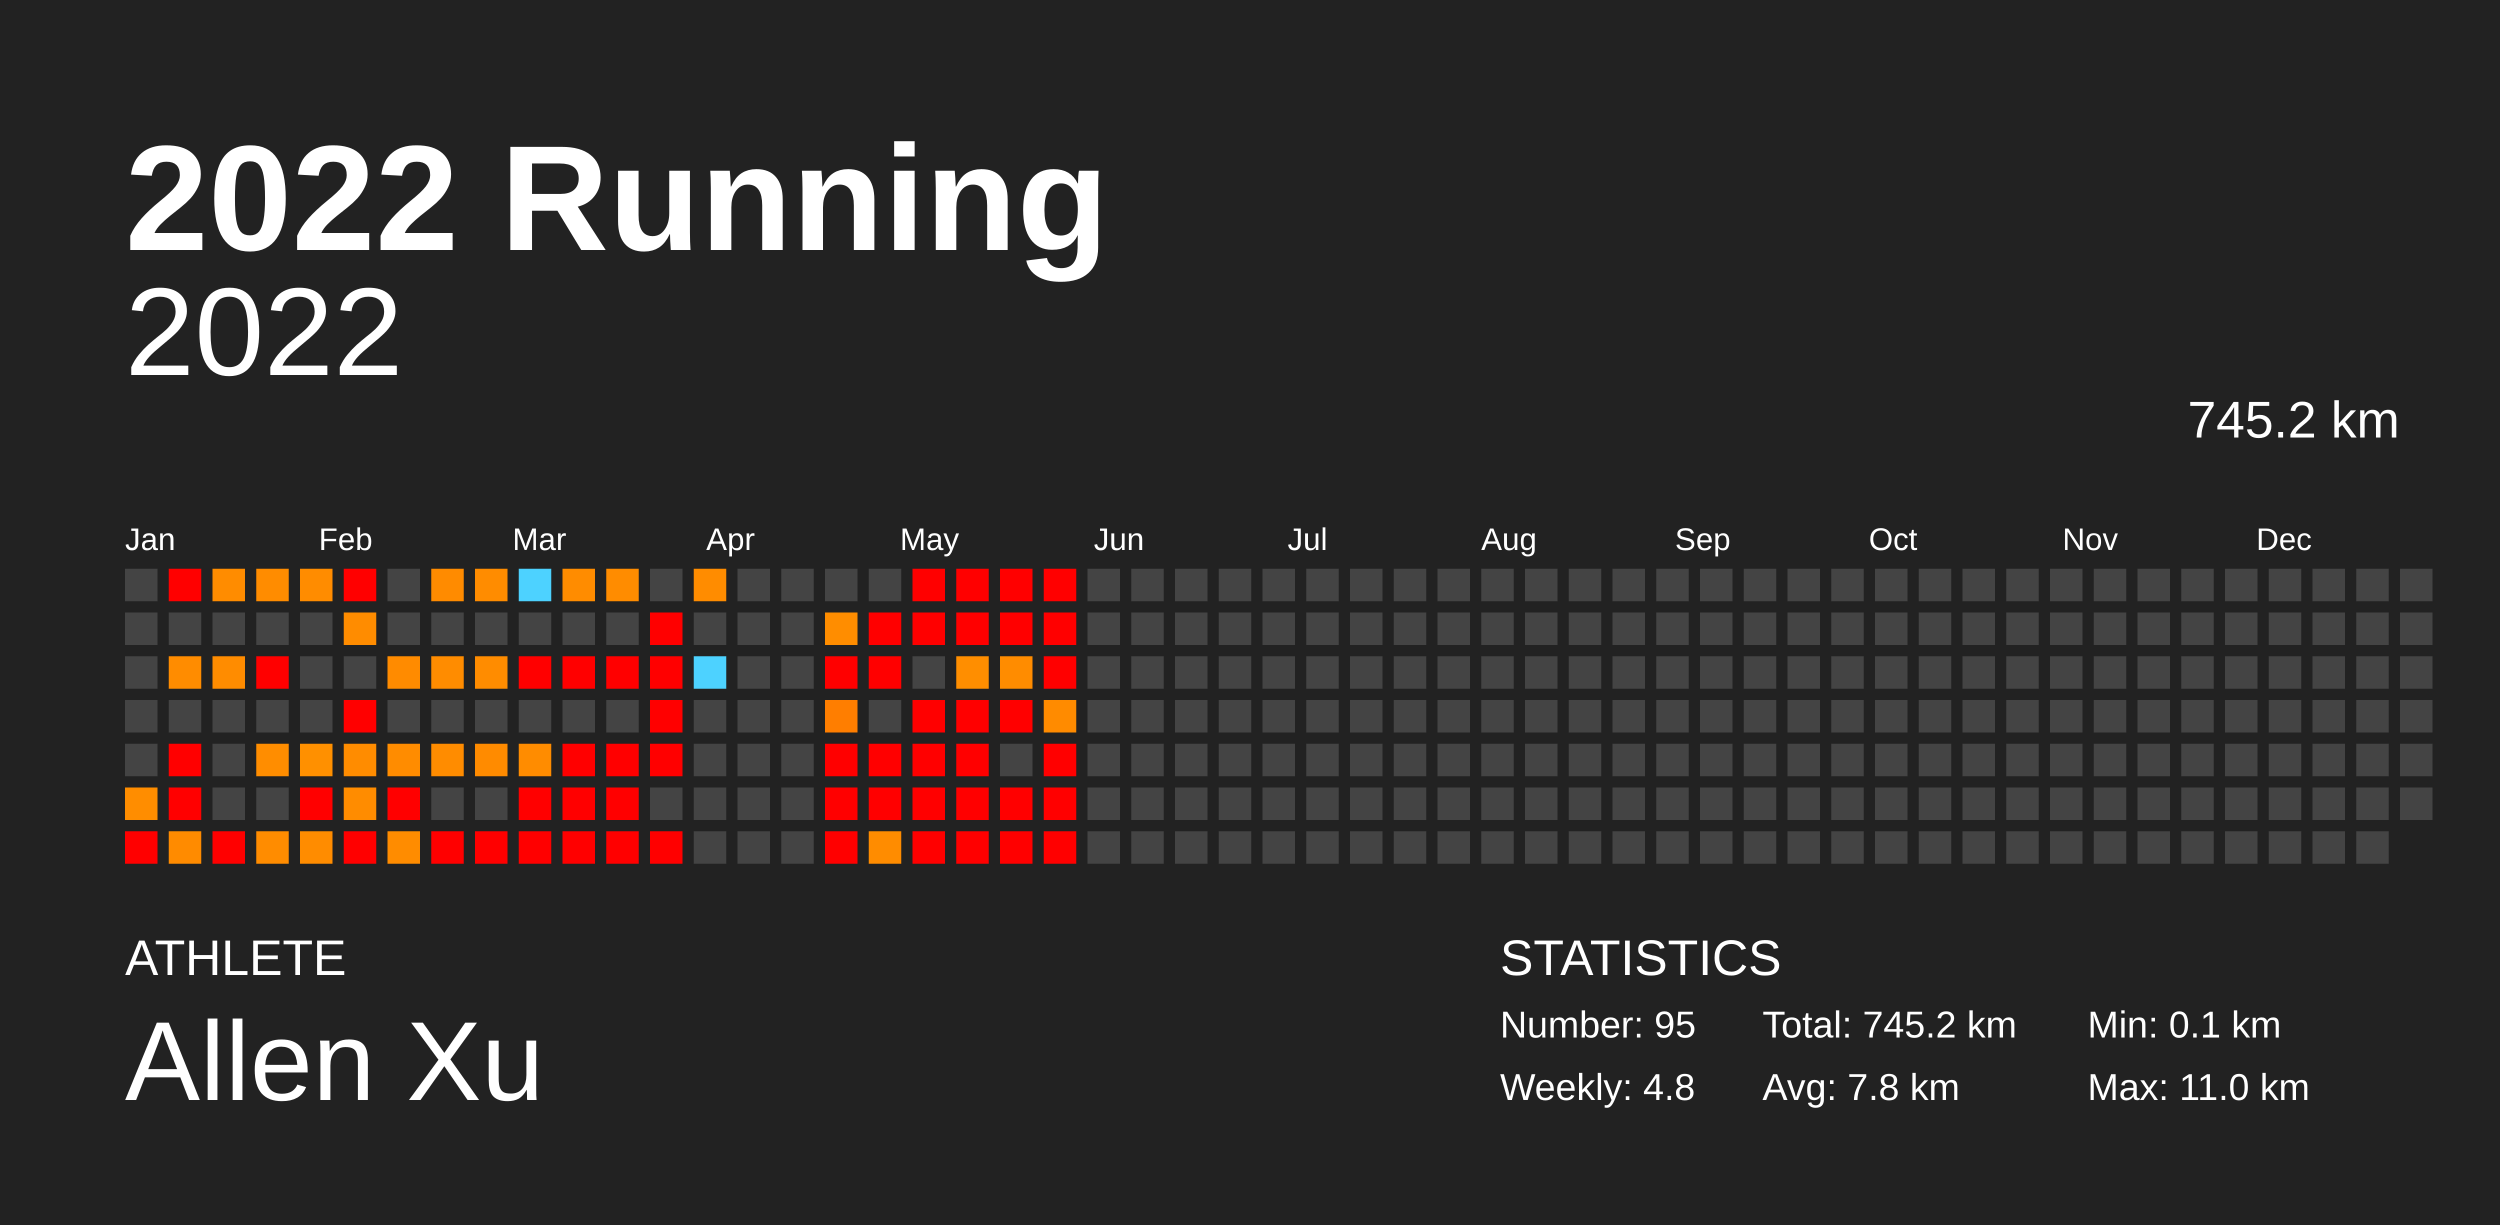
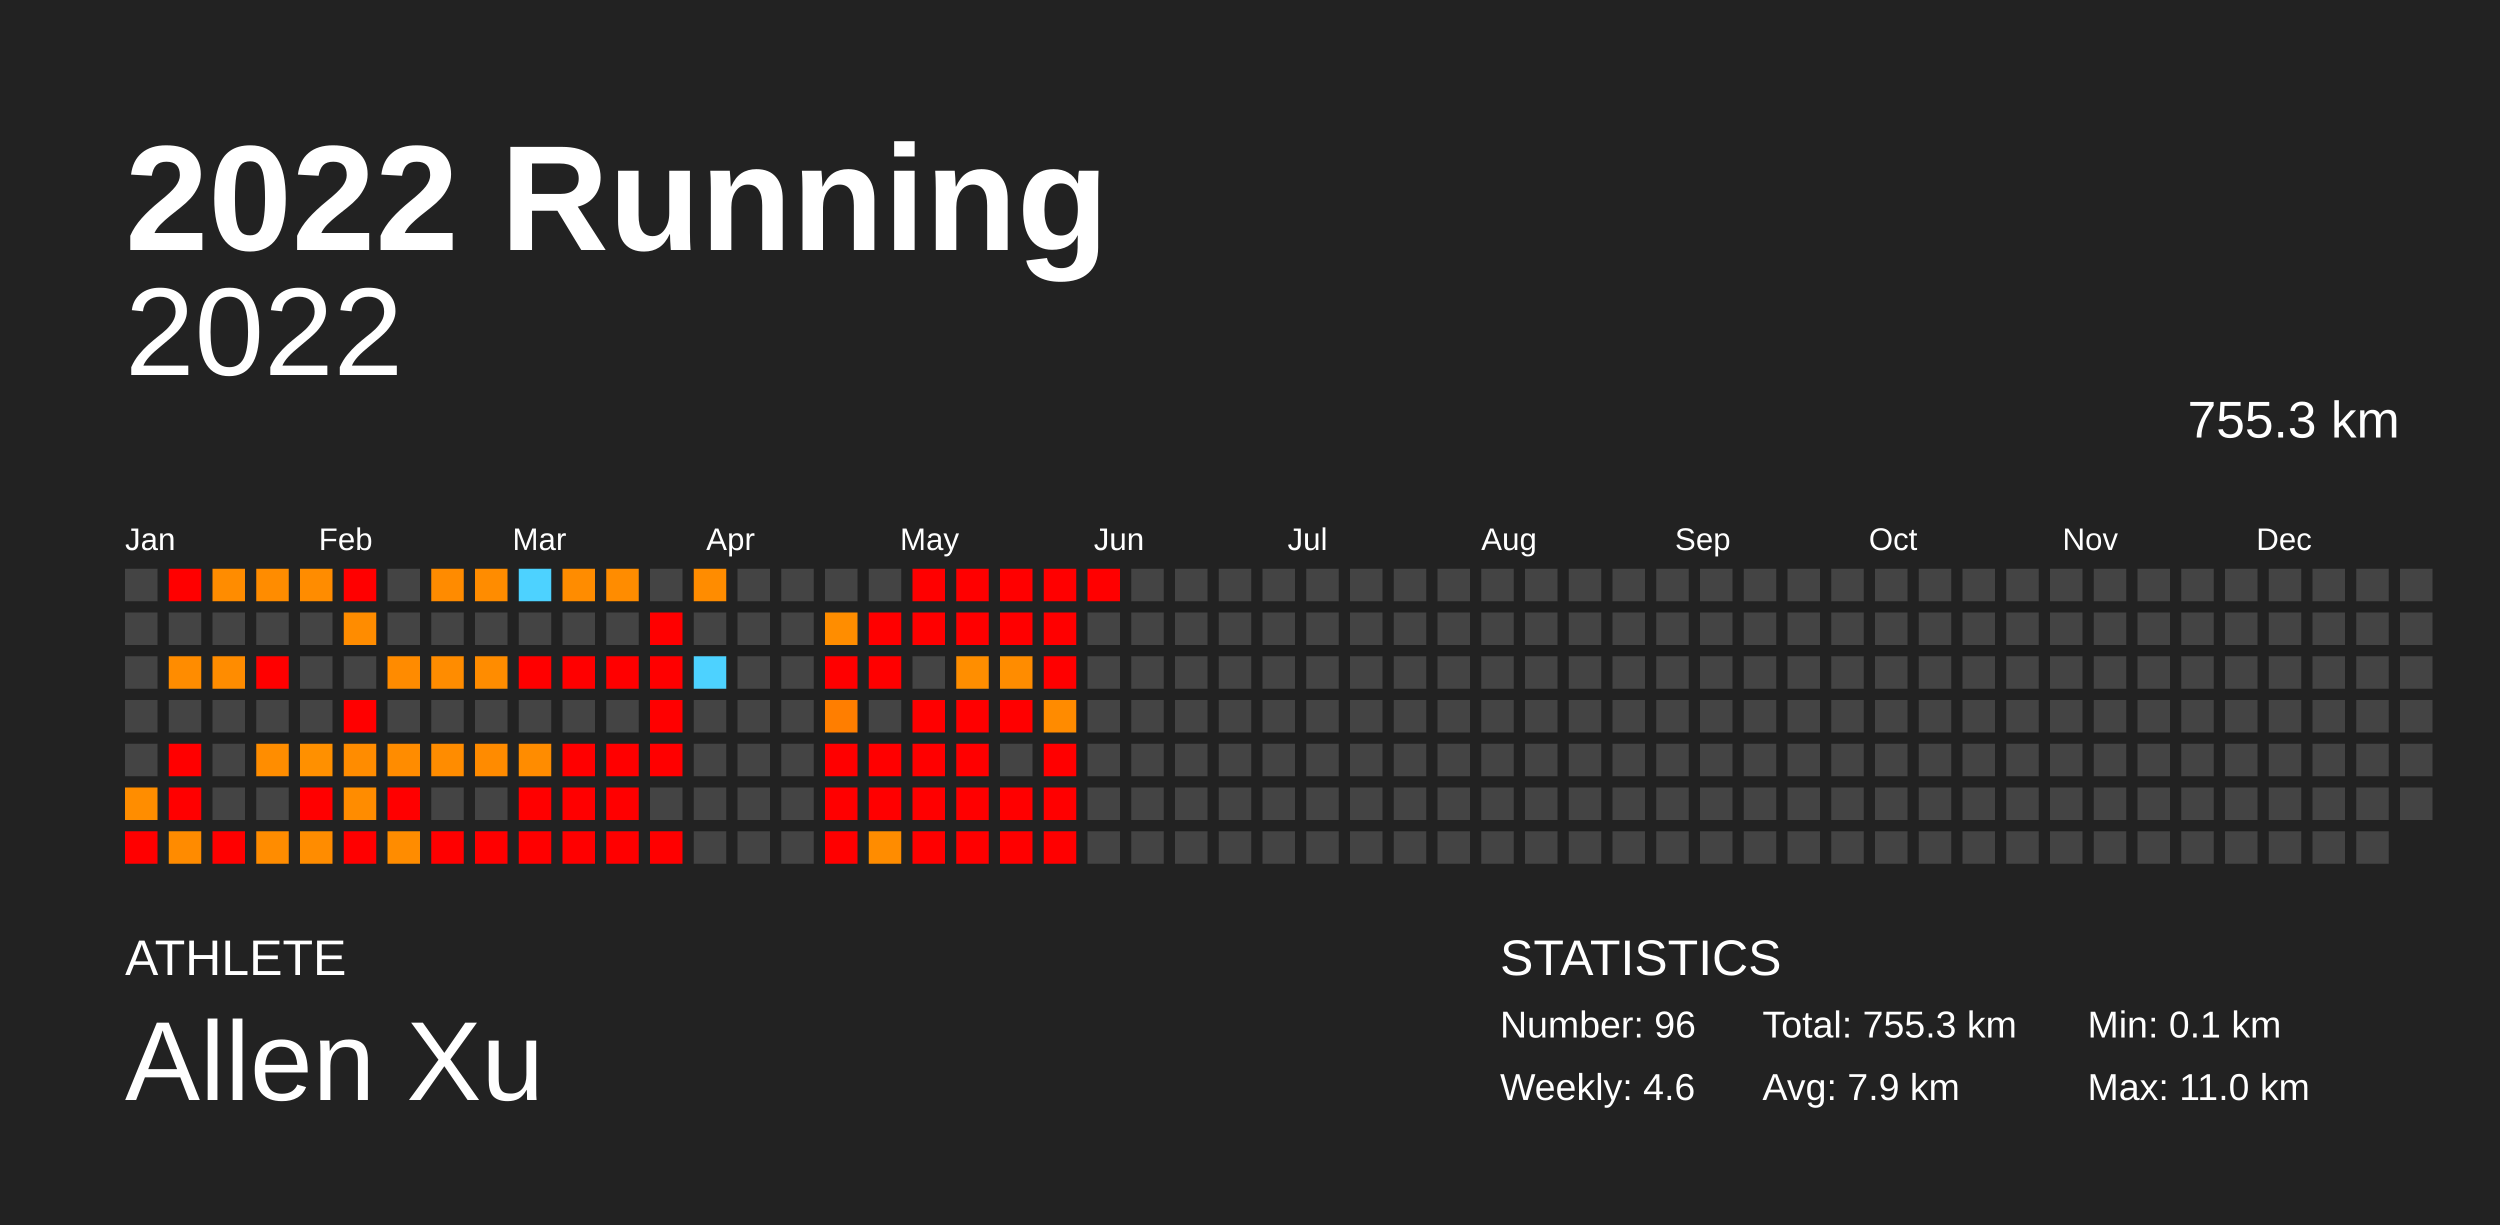
<svg xmlns="http://www.w3.org/2000/svg" baseProfile="full" height="98mm" version="1.1" viewBox="0,0,200,98" width="200mm">
  <defs />
  <rect fill="#222222" height="98" width="200" x="0" y="0" />
  <text fill="#FFFFFF" style="font-size:12px; font-family:Arial; font-weight:bold;" x="10" y="20">2022 Running</text>
  <text fill="#FFFFFF" style="font-size:4px; font-family:Arial" x="10" y="78">ATHLETE</text>
  <text fill="#FFFFFF" style="font-size:9px; font-family:Arial" x="10" y="88">Allen Xu</text>
  <text fill="#FFFFFF" style="font-size:4px; font-family:Arial" x="120" y="78">STATISTICS</text>
-   <text fill="#FFFFFF" style="font-size:3px; font-family:Arial" x="120" y="83">Number: 95</text>
-   <text fill="#FFFFFF" style="font-size:3px; font-family:Arial" x="120" y="88">Weekly: 4.8</text>
-   <text fill="#FFFFFF" style="font-size:3px; font-family:Arial" x="141" y="83">Total: 745.2 km</text>
-   <text fill="#FFFFFF" style="font-size:3px; font-family:Arial" x="141" y="88">Avg: 7.8 km</text>
+   <text fill="#FFFFFF" style="font-size:3px; font-family:Arial" x="120" y="83">Number: 96</text>
+   <text fill="#FFFFFF" style="font-size:3px; font-family:Arial" x="120" y="88">Weekly: 4.6</text>
+   <text fill="#FFFFFF" style="font-size:3px; font-family:Arial" x="141" y="83">Total: 755.3 km</text>
+   <text fill="#FFFFFF" style="font-size:3px; font-family:Arial" x="141" y="88">Avg: 7.9 km</text>
  <text fill="#FFFFFF" style="font-size:3px; font-family:Arial" x="167" y="83">Min: 0.1 km</text>
  <text fill="#FFFFFF" style="font-size:3px; font-family:Arial" x="167" y="88">Max: 11.0 km</text>
  <text alignment-baseline="hanging" fill="#FFFFFF" style="font-size:10.0px; font-family:Arial;" x="10" y="30">2022</text>
-   <text alignment-baseline="hanging" fill="#FFFFFF" style="font-size:4.125px; font-family:Arial;" x="175" y="35">745.2 km</text>
+   <text alignment-baseline="hanging" fill="#FFFFFF" style="font-size:4.125px; font-family:Arial;" x="175" y="35">755.3 km</text>
  <text fill="#FFFFFF" style="font-size:2.5px; font-family:Arial" x="10.0" y="44">Jan</text>
  <text fill="#FFFFFF" style="font-size:2.5px; font-family:Arial" x="25.5" y="44">Feb</text>
  <text fill="#FFFFFF" style="font-size:2.5px; font-family:Arial" x="41.0" y="44">Mar</text>
  <text fill="#FFFFFF" style="font-size:2.5px; font-family:Arial" x="56.5" y="44">Apr</text>
  <text fill="#FFFFFF" style="font-size:2.5px; font-family:Arial" x="72.0" y="44">May</text>
  <text fill="#FFFFFF" style="font-size:2.5px; font-family:Arial" x="87.5" y="44">Jun</text>
  <text fill="#FFFFFF" style="font-size:2.5px; font-family:Arial" x="103.0" y="44">Jul</text>
  <text fill="#FFFFFF" style="font-size:2.5px; font-family:Arial" x="118.5" y="44">Aug</text>
  <text fill="#FFFFFF" style="font-size:2.5px; font-family:Arial" x="134.0" y="44">Sep</text>
  <text fill="#FFFFFF" style="font-size:2.5px; font-family:Arial" x="149.5" y="44">Oct</text>
  <text fill="#FFFFFF" style="font-size:2.5px; font-family:Arial" x="165.0" y="44">Nov</text>
  <text fill="#FFFFFF" style="font-size:2.5px; font-family:Arial" x="180.5" y="44">Dec</text>
  <rect fill="#444444" height="2.6" width="2.6" x="10.0" y="45.5" />
  <rect fill="#444444" height="2.6" width="2.6" x="10.0" y="49.0" />
  <rect fill="#444444" height="2.6" width="2.6" x="10.0" y="52.5" />
  <rect fill="#444444" height="2.6" width="2.6" x="10.0" y="56.0" />
  <rect fill="#444444" height="2.6" width="2.6" x="10.0" y="59.5" />
  <rect fill="#ff8d00" height="2.6" width="2.6" x="10.0" y="63.0" />
  <rect fill="red" height="2.6" width="2.6" x="10.0" y="66.5" />
  <rect fill="red" height="2.6" width="2.6" x="13.5" y="45.5" />
  <rect fill="#444444" height="2.6" width="2.6" x="13.5" y="49.0" />
  <rect fill="#ff8c00" height="2.6" width="2.6" x="13.5" y="52.5" />
  <rect fill="#444444" height="2.6" width="2.6" x="13.5" y="56.0" />
  <rect fill="red" height="2.6" width="2.6" x="13.5" y="59.5" />
  <rect fill="red" height="2.6" width="2.6" x="13.5" y="63.0" />
  <rect fill="#ff8b00" height="2.6" width="2.6" x="13.5" y="66.5" />
  <rect fill="#ff8c00" height="2.6" width="2.6" x="17.0" y="45.5" />
  <rect fill="#444444" height="2.6" width="2.6" x="17.0" y="49.0" />
  <rect fill="#ff8c00" height="2.6" width="2.6" x="17.0" y="52.5" />
  <rect fill="#444444" height="2.6" width="2.6" x="17.0" y="56.0" />
  <rect fill="#444444" height="2.6" width="2.6" x="17.0" y="59.5" />
  <rect fill="#444444" height="2.6" width="2.6" x="17.0" y="63.0" />
  <rect fill="red" height="2.6" width="2.6" x="17.0" y="66.5" />
  <rect fill="#ff8c00" height="2.6" width="2.6" x="20.5" y="45.5" />
  <rect fill="#444444" height="2.6" width="2.6" x="20.5" y="49.0" />
  <rect fill="red" height="2.6" width="2.6" x="20.5" y="52.5" />
  <rect fill="#444444" height="2.6" width="2.6" x="20.5" y="56.0" />
  <rect fill="#ff8d00" height="2.6" width="2.6" x="20.5" y="59.5" />
  <rect fill="#444444" height="2.6" width="2.6" x="20.5" y="63.0" />
  <rect fill="#ff8c00" height="2.6" width="2.6" x="20.5" y="66.5" />
  <rect fill="#ff8c00" height="2.6" width="2.6" x="24.0" y="45.5" />
  <rect fill="#444444" height="2.6" width="2.6" x="24.0" y="49.0" />
  <rect fill="#444444" height="2.6" width="2.6" x="24.0" y="52.5" />
  <rect fill="#444444" height="2.6" width="2.6" x="24.0" y="56.0" />
  <rect fill="#ff9000" height="2.6" width="2.6" x="24.0" y="59.5" />
  <rect fill="red" height="2.6" width="2.6" x="24.0" y="63.0" />
  <rect fill="#ff8c00" height="2.6" width="2.6" x="24.0" y="66.5" />
  <rect fill="red" height="2.6" width="2.6" x="27.5" y="45.5" />
  <rect fill="#ff8c00" height="2.6" width="2.6" x="27.5" y="49.0" />
  <rect fill="#444444" height="2.6" width="2.6" x="27.5" y="52.5" />
  <rect fill="red" height="2.6" width="2.6" x="27.5" y="56.0" />
  <rect fill="#ff8c00" height="2.6" width="2.6" x="27.5" y="59.5" />
  <rect fill="#ff8c00" height="2.6" width="2.6" x="27.5" y="63.0" />
  <rect fill="red" height="2.6" width="2.6" x="27.5" y="66.5" />
  <rect fill="#444444" height="2.6" width="2.6" x="31.0" y="45.5" />
  <rect fill="#444444" height="2.6" width="2.6" x="31.0" y="49.0" />
  <rect fill="#ff8b00" height="2.6" width="2.6" x="31.0" y="52.5" />
  <rect fill="#444444" height="2.6" width="2.6" x="31.0" y="56.0" />
  <rect fill="#ff8c00" height="2.6" width="2.6" x="31.0" y="59.5" />
  <rect fill="red" height="2.6" width="2.6" x="31.0" y="63.0" />
  <rect fill="#ff8c00" height="2.6" width="2.6" x="31.0" y="66.5" />
  <rect fill="#ff8b00" height="2.6" width="2.6" x="34.5" y="45.5" />
  <rect fill="#444444" height="2.6" width="2.6" x="34.5" y="49.0" />
  <rect fill="#ff8c00" height="2.6" width="2.6" x="34.5" y="52.5" />
  <rect fill="#444444" height="2.6" width="2.6" x="34.5" y="56.0" />
  <rect fill="#ff8c00" height="2.6" width="2.6" x="34.5" y="59.5" />
  <rect fill="#444444" height="2.6" width="2.6" x="34.5" y="63.0" />
  <rect fill="red" height="2.6" width="2.6" x="34.5" y="66.5" />
  <rect fill="#ff8c00" height="2.6" width="2.6" x="38.0" y="45.5" />
  <rect fill="#444444" height="2.6" width="2.6" x="38.0" y="49.0" />
  <rect fill="#ff8c00" height="2.6" width="2.6" x="38.0" y="52.5" />
  <rect fill="#444444" height="2.6" width="2.6" x="38.0" y="56.0" />
  <rect fill="#ff8b00" height="2.6" width="2.6" x="38.0" y="59.5" />
  <rect fill="#444444" height="2.6" width="2.6" x="38.0" y="63.0" />
  <rect fill="red" height="2.6" width="2.6" x="38.0" y="66.5" />
  <rect fill="#4dd2ff" height="2.6" width="2.6" x="41.5" y="45.5" />
  <rect fill="#444444" height="2.6" width="2.6" x="41.5" y="49.0" />
  <rect fill="red" height="2.6" width="2.6" x="41.5" y="52.5" />
  <rect fill="#444444" height="2.6" width="2.6" x="41.5" y="56.0" />
  <rect fill="#ff8c00" height="2.6" width="2.6" x="41.5" y="59.5" />
  <rect fill="red" height="2.6" width="2.6" x="41.5" y="63.0" />
  <rect fill="red" height="2.6" width="2.6" x="41.5" y="66.5" />
  <rect fill="#ff8c00" height="2.6" width="2.6" x="45.0" y="45.5" />
  <rect fill="#444444" height="2.6" width="2.6" x="45.0" y="49.0" />
  <rect fill="red" height="2.6" width="2.6" x="45.0" y="52.5" />
  <rect fill="#444444" height="2.6" width="2.6" x="45.0" y="56.0" />
  <rect fill="red" height="2.6" width="2.6" x="45.0" y="59.5" />
  <rect fill="red" height="2.6" width="2.6" x="45.0" y="63.0" />
  <rect fill="red" height="2.6" width="2.6" x="45.0" y="66.5" />
  <rect fill="#ff8c00" height="2.6" width="2.6" x="48.5" y="45.5" />
  <rect fill="#444444" height="2.6" width="2.6" x="48.5" y="49.0" />
  <rect fill="red" height="2.6" width="2.6" x="48.5" y="52.5" />
  <rect fill="#444444" height="2.6" width="2.6" x="48.5" y="56.0" />
  <rect fill="red" height="2.6" width="2.6" x="48.5" y="59.5" />
  <rect fill="red" height="2.6" width="2.6" x="48.5" y="63.0" />
  <rect fill="red" height="2.6" width="2.6" x="48.5" y="66.5" />
  <rect fill="#444444" height="2.6" width="2.6" x="52.0" y="45.5" />
  <rect fill="red" height="2.6" width="2.6" x="52.0" y="49.0" />
  <rect fill="red" height="2.6" width="2.6" x="52.0" y="52.5" />
  <rect fill="red" height="2.6" width="2.6" x="52.0" y="56.0" />
  <rect fill="red" height="2.6" width="2.6" x="52.0" y="59.5" />
  <rect fill="#444444" height="2.6" width="2.6" x="52.0" y="63.0" />
  <rect fill="red" height="2.6" width="2.6" x="52.0" y="66.5" />
  <rect fill="#ff8c00" height="2.6" width="2.6" x="55.5" y="45.5" />
  <rect fill="#444444" height="2.6" width="2.6" x="55.5" y="49.0" />
  <rect fill="#4dd2ff" height="2.6" width="2.6" x="55.5" y="52.5" />
  <rect fill="#444444" height="2.6" width="2.6" x="55.5" y="56.0" />
  <rect fill="#444444" height="2.6" width="2.6" x="55.5" y="59.5" />
  <rect fill="#444444" height="2.6" width="2.6" x="55.5" y="63.0" />
  <rect fill="#444444" height="2.6" width="2.6" x="55.5" y="66.5" />
  <rect fill="#444444" height="2.6" width="2.6" x="59.0" y="45.5" />
  <rect fill="#444444" height="2.6" width="2.6" x="59.0" y="49.0" />
  <rect fill="#444444" height="2.6" width="2.6" x="59.0" y="52.5" />
  <rect fill="#444444" height="2.6" width="2.6" x="59.0" y="56.0" />
  <rect fill="#444444" height="2.6" width="2.6" x="59.0" y="59.5" />
  <rect fill="#444444" height="2.6" width="2.6" x="59.0" y="63.0" />
  <rect fill="#444444" height="2.6" width="2.6" x="59.0" y="66.5" />
  <rect fill="#444444" height="2.6" width="2.6" x="62.5" y="45.5" />
  <rect fill="#444444" height="2.6" width="2.6" x="62.5" y="49.0" />
  <rect fill="#444444" height="2.6" width="2.6" x="62.5" y="52.5" />
  <rect fill="#444444" height="2.6" width="2.6" x="62.5" y="56.0" />
  <rect fill="#444444" height="2.6" width="2.6" x="62.5" y="59.5" />
  <rect fill="#444444" height="2.6" width="2.6" x="62.5" y="63.0" />
  <rect fill="#444444" height="2.6" width="2.6" x="62.5" y="66.5" />
  <rect fill="#444444" height="2.6" width="2.6" x="66.0" y="45.5" />
  <rect fill="#ff8d00" height="2.6" width="2.6" x="66.0" y="49.0" />
  <rect fill="red" height="2.6" width="2.6" x="66.0" y="52.5" />
  <rect fill="#ff7e00" height="2.6" width="2.6" x="66.0" y="56.0" />
  <rect fill="red" height="2.6" width="2.6" x="66.0" y="59.5" />
  <rect fill="red" height="2.6" width="2.6" x="66.0" y="63.0" />
  <rect fill="red" height="2.6" width="2.6" x="66.0" y="66.5" />
  <rect fill="#444444" height="2.6" width="2.6" x="69.5" y="45.5" />
  <rect fill="red" height="2.6" width="2.6" x="69.5" y="49.0" />
  <rect fill="red" height="2.6" width="2.6" x="69.5" y="52.5" />
  <rect fill="#444444" height="2.6" width="2.6" x="69.5" y="56.0" />
  <rect fill="red" height="2.6" width="2.6" x="69.5" y="59.5" />
  <rect fill="red" height="2.6" width="2.6" x="69.5" y="63.0" />
  <rect fill="#ff8c00" height="2.6" width="2.6" x="69.5" y="66.5" />
  <rect fill="red" height="2.6" width="2.6" x="73.0" y="45.5" />
  <rect fill="red" height="2.6" width="2.6" x="73.0" y="49.0" />
  <rect fill="#444444" height="2.6" width="2.6" x="73.0" y="52.5" />
  <rect fill="red" height="2.6" width="2.6" x="73.0" y="56.0" />
  <rect fill="red" height="2.6" width="2.6" x="73.0" y="59.5" />
  <rect fill="red" height="2.6" width="2.6" x="73.0" y="63.0" />
  <rect fill="red" height="2.6" width="2.6" x="73.0" y="66.5" />
  <rect fill="red" height="2.6" width="2.6" x="76.5" y="45.5" />
  <rect fill="red" height="2.6" width="2.6" x="76.5" y="49.0" />
  <rect fill="#ff8e00" height="2.6" width="2.6" x="76.5" y="52.5" />
  <rect fill="red" height="2.6" width="2.6" x="76.5" y="56.0" />
  <rect fill="red" height="2.6" width="2.6" x="76.5" y="59.5" />
  <rect fill="red" height="2.6" width="2.6" x="76.5" y="63.0" />
  <rect fill="red" height="2.6" width="2.6" x="76.5" y="66.5" />
  <rect fill="red" height="2.6" width="2.6" x="80.0" y="45.5" />
  <rect fill="red" height="2.6" width="2.6" x="80.0" y="49.0" />
  <rect fill="#ff8c00" height="2.6" width="2.6" x="80.0" y="52.5" />
  <rect fill="red" height="2.6" width="2.6" x="80.0" y="56.0" />
  <rect fill="#444444" height="2.6" width="2.6" x="80.0" y="59.5" />
  <rect fill="red" height="2.6" width="2.6" x="80.0" y="63.0" />
  <rect fill="red" height="2.6" width="2.6" x="80.0" y="66.5" />
  <rect fill="red" height="2.6" width="2.6" x="83.5" y="45.5" />
  <rect fill="red" height="2.6" width="2.6" x="83.5" y="49.0" />
  <rect fill="red" height="2.6" width="2.6" x="83.5" y="52.5" />
  <rect fill="#ff8b00" height="2.6" width="2.6" x="83.5" y="56.0" />
  <rect fill="red" height="2.6" width="2.6" x="83.5" y="59.5" />
  <rect fill="red" height="2.6" width="2.6" x="83.5" y="63.0" />
  <rect fill="red" height="2.6" width="2.6" x="83.5" y="66.5" />
-   <rect fill="#444444" height="2.6" width="2.6" x="87.0" y="45.5" />
+   <rect fill="red" height="2.6" width="2.6" x="87.0" y="45.5" />
  <rect fill="#444444" height="2.6" width="2.6" x="87.0" y="49.0" />
  <rect fill="#444444" height="2.6" width="2.6" x="87.0" y="52.5" />
  <rect fill="#444444" height="2.6" width="2.6" x="87.0" y="56.0" />
  <rect fill="#444444" height="2.6" width="2.6" x="87.0" y="59.5" />
  <rect fill="#444444" height="2.6" width="2.6" x="87.0" y="63.0" />
  <rect fill="#444444" height="2.6" width="2.6" x="87.0" y="66.5" />
  <rect fill="#444444" height="2.6" width="2.6" x="90.5" y="45.5" />
  <rect fill="#444444" height="2.6" width="2.6" x="90.5" y="49.0" />
  <rect fill="#444444" height="2.6" width="2.6" x="90.5" y="52.5" />
  <rect fill="#444444" height="2.6" width="2.6" x="90.5" y="56.0" />
  <rect fill="#444444" height="2.6" width="2.6" x="90.5" y="59.5" />
  <rect fill="#444444" height="2.6" width="2.6" x="90.5" y="63.0" />
  <rect fill="#444444" height="2.6" width="2.6" x="90.5" y="66.5" />
  <rect fill="#444444" height="2.6" width="2.6" x="94.0" y="45.5" />
  <rect fill="#444444" height="2.6" width="2.6" x="94.0" y="49.0" />
  <rect fill="#444444" height="2.6" width="2.6" x="94.0" y="52.5" />
  <rect fill="#444444" height="2.6" width="2.6" x="94.0" y="56.0" />
  <rect fill="#444444" height="2.6" width="2.6" x="94.0" y="59.5" />
  <rect fill="#444444" height="2.6" width="2.6" x="94.0" y="63.0" />
  <rect fill="#444444" height="2.6" width="2.6" x="94.0" y="66.5" />
  <rect fill="#444444" height="2.6" width="2.6" x="97.5" y="45.5" />
  <rect fill="#444444" height="2.6" width="2.6" x="97.5" y="49.0" />
  <rect fill="#444444" height="2.6" width="2.6" x="97.5" y="52.5" />
  <rect fill="#444444" height="2.6" width="2.6" x="97.5" y="56.0" />
  <rect fill="#444444" height="2.6" width="2.6" x="97.5" y="59.5" />
  <rect fill="#444444" height="2.6" width="2.6" x="97.5" y="63.0" />
  <rect fill="#444444" height="2.6" width="2.6" x="97.5" y="66.5" />
  <rect fill="#444444" height="2.6" width="2.6" x="101.0" y="45.5" />
  <rect fill="#444444" height="2.6" width="2.6" x="101.0" y="49.0" />
  <rect fill="#444444" height="2.6" width="2.6" x="101.0" y="52.5" />
  <rect fill="#444444" height="2.6" width="2.6" x="101.0" y="56.0" />
  <rect fill="#444444" height="2.6" width="2.6" x="101.0" y="59.5" />
  <rect fill="#444444" height="2.6" width="2.6" x="101.0" y="63.0" />
  <rect fill="#444444" height="2.6" width="2.6" x="101.0" y="66.5" />
  <rect fill="#444444" height="2.6" width="2.6" x="104.5" y="45.5" />
  <rect fill="#444444" height="2.6" width="2.6" x="104.5" y="49.0" />
  <rect fill="#444444" height="2.6" width="2.6" x="104.5" y="52.5" />
  <rect fill="#444444" height="2.6" width="2.6" x="104.5" y="56.0" />
  <rect fill="#444444" height="2.6" width="2.6" x="104.5" y="59.5" />
  <rect fill="#444444" height="2.6" width="2.6" x="104.5" y="63.0" />
  <rect fill="#444444" height="2.6" width="2.6" x="104.5" y="66.5" />
  <rect fill="#444444" height="2.6" width="2.6" x="108.0" y="45.5" />
  <rect fill="#444444" height="2.6" width="2.6" x="108.0" y="49.0" />
  <rect fill="#444444" height="2.6" width="2.6" x="108.0" y="52.5" />
  <rect fill="#444444" height="2.6" width="2.6" x="108.0" y="56.0" />
  <rect fill="#444444" height="2.6" width="2.6" x="108.0" y="59.5" />
  <rect fill="#444444" height="2.6" width="2.6" x="108.0" y="63.0" />
  <rect fill="#444444" height="2.6" width="2.6" x="108.0" y="66.5" />
  <rect fill="#444444" height="2.6" width="2.6" x="111.5" y="45.5" />
  <rect fill="#444444" height="2.6" width="2.6" x="111.5" y="49.0" />
  <rect fill="#444444" height="2.6" width="2.6" x="111.5" y="52.5" />
  <rect fill="#444444" height="2.6" width="2.6" x="111.5" y="56.0" />
  <rect fill="#444444" height="2.6" width="2.6" x="111.5" y="59.5" />
  <rect fill="#444444" height="2.6" width="2.6" x="111.5" y="63.0" />
  <rect fill="#444444" height="2.6" width="2.6" x="111.5" y="66.5" />
  <rect fill="#444444" height="2.6" width="2.6" x="115.0" y="45.5" />
  <rect fill="#444444" height="2.6" width="2.6" x="115.0" y="49.0" />
  <rect fill="#444444" height="2.6" width="2.6" x="115.0" y="52.5" />
  <rect fill="#444444" height="2.6" width="2.6" x="115.0" y="56.0" />
  <rect fill="#444444" height="2.6" width="2.6" x="115.0" y="59.5" />
  <rect fill="#444444" height="2.6" width="2.6" x="115.0" y="63.0" />
  <rect fill="#444444" height="2.6" width="2.6" x="115.0" y="66.5" />
  <rect fill="#444444" height="2.6" width="2.6" x="118.5" y="45.5" />
  <rect fill="#444444" height="2.6" width="2.6" x="118.5" y="49.0" />
  <rect fill="#444444" height="2.6" width="2.6" x="118.5" y="52.5" />
  <rect fill="#444444" height="2.6" width="2.6" x="118.5" y="56.0" />
  <rect fill="#444444" height="2.6" width="2.6" x="118.5" y="59.5" />
  <rect fill="#444444" height="2.6" width="2.6" x="118.5" y="63.0" />
  <rect fill="#444444" height="2.6" width="2.6" x="118.5" y="66.5" />
  <rect fill="#444444" height="2.6" width="2.6" x="122.0" y="45.5" />
  <rect fill="#444444" height="2.6" width="2.6" x="122.0" y="49.0" />
  <rect fill="#444444" height="2.6" width="2.6" x="122.0" y="52.5" />
  <rect fill="#444444" height="2.6" width="2.6" x="122.0" y="56.0" />
  <rect fill="#444444" height="2.6" width="2.6" x="122.0" y="59.5" />
  <rect fill="#444444" height="2.6" width="2.6" x="122.0" y="63.0" />
  <rect fill="#444444" height="2.6" width="2.6" x="122.0" y="66.5" />
  <rect fill="#444444" height="2.6" width="2.6" x="125.5" y="45.5" />
  <rect fill="#444444" height="2.6" width="2.6" x="125.5" y="49.0" />
  <rect fill="#444444" height="2.6" width="2.6" x="125.5" y="52.5" />
  <rect fill="#444444" height="2.6" width="2.6" x="125.5" y="56.0" />
  <rect fill="#444444" height="2.6" width="2.6" x="125.5" y="59.5" />
  <rect fill="#444444" height="2.6" width="2.6" x="125.5" y="63.0" />
  <rect fill="#444444" height="2.6" width="2.6" x="125.5" y="66.5" />
  <rect fill="#444444" height="2.6" width="2.6" x="129.0" y="45.5" />
  <rect fill="#444444" height="2.6" width="2.6" x="129.0" y="49.0" />
  <rect fill="#444444" height="2.6" width="2.6" x="129.0" y="52.5" />
  <rect fill="#444444" height="2.6" width="2.6" x="129.0" y="56.0" />
  <rect fill="#444444" height="2.6" width="2.6" x="129.0" y="59.5" />
  <rect fill="#444444" height="2.6" width="2.6" x="129.0" y="63.0" />
  <rect fill="#444444" height="2.6" width="2.6" x="129.0" y="66.5" />
  <rect fill="#444444" height="2.6" width="2.6" x="132.5" y="45.5" />
  <rect fill="#444444" height="2.6" width="2.6" x="132.5" y="49.0" />
  <rect fill="#444444" height="2.6" width="2.6" x="132.5" y="52.5" />
  <rect fill="#444444" height="2.6" width="2.6" x="132.5" y="56.0" />
  <rect fill="#444444" height="2.6" width="2.6" x="132.5" y="59.5" />
  <rect fill="#444444" height="2.6" width="2.6" x="132.5" y="63.0" />
  <rect fill="#444444" height="2.6" width="2.6" x="132.5" y="66.5" />
  <rect fill="#444444" height="2.6" width="2.6" x="136.0" y="45.5" />
  <rect fill="#444444" height="2.6" width="2.6" x="136.0" y="49.0" />
  <rect fill="#444444" height="2.6" width="2.6" x="136.0" y="52.5" />
  <rect fill="#444444" height="2.6" width="2.6" x="136.0" y="56.0" />
  <rect fill="#444444" height="2.6" width="2.6" x="136.0" y="59.5" />
  <rect fill="#444444" height="2.6" width="2.6" x="136.0" y="63.0" />
  <rect fill="#444444" height="2.6" width="2.6" x="136.0" y="66.5" />
  <rect fill="#444444" height="2.6" width="2.6" x="139.5" y="45.5" />
  <rect fill="#444444" height="2.6" width="2.6" x="139.5" y="49.0" />
  <rect fill="#444444" height="2.6" width="2.6" x="139.5" y="52.5" />
  <rect fill="#444444" height="2.6" width="2.6" x="139.5" y="56.0" />
  <rect fill="#444444" height="2.6" width="2.6" x="139.5" y="59.5" />
  <rect fill="#444444" height="2.6" width="2.6" x="139.5" y="63.0" />
  <rect fill="#444444" height="2.6" width="2.6" x="139.5" y="66.5" />
  <rect fill="#444444" height="2.6" width="2.6" x="143.0" y="45.5" />
  <rect fill="#444444" height="2.6" width="2.6" x="143.0" y="49.0" />
  <rect fill="#444444" height="2.6" width="2.6" x="143.0" y="52.5" />
  <rect fill="#444444" height="2.6" width="2.6" x="143.0" y="56.0" />
  <rect fill="#444444" height="2.6" width="2.6" x="143.0" y="59.5" />
  <rect fill="#444444" height="2.6" width="2.6" x="143.0" y="63.0" />
  <rect fill="#444444" height="2.6" width="2.6" x="143.0" y="66.5" />
  <rect fill="#444444" height="2.6" width="2.6" x="146.5" y="45.5" />
  <rect fill="#444444" height="2.6" width="2.6" x="146.5" y="49.0" />
  <rect fill="#444444" height="2.6" width="2.6" x="146.5" y="52.5" />
  <rect fill="#444444" height="2.6" width="2.6" x="146.5" y="56.0" />
  <rect fill="#444444" height="2.6" width="2.6" x="146.5" y="59.5" />
  <rect fill="#444444" height="2.6" width="2.6" x="146.5" y="63.0" />
  <rect fill="#444444" height="2.6" width="2.6" x="146.5" y="66.5" />
  <rect fill="#444444" height="2.6" width="2.6" x="150.0" y="45.5" />
  <rect fill="#444444" height="2.6" width="2.6" x="150.0" y="49.0" />
  <rect fill="#444444" height="2.6" width="2.6" x="150.0" y="52.5" />
  <rect fill="#444444" height="2.6" width="2.6" x="150.0" y="56.0" />
  <rect fill="#444444" height="2.6" width="2.6" x="150.0" y="59.5" />
  <rect fill="#444444" height="2.6" width="2.6" x="150.0" y="63.0" />
  <rect fill="#444444" height="2.6" width="2.6" x="150.0" y="66.5" />
  <rect fill="#444444" height="2.6" width="2.6" x="153.5" y="45.5" />
  <rect fill="#444444" height="2.6" width="2.6" x="153.5" y="49.0" />
  <rect fill="#444444" height="2.6" width="2.6" x="153.5" y="52.5" />
  <rect fill="#444444" height="2.6" width="2.6" x="153.5" y="56.0" />
  <rect fill="#444444" height="2.6" width="2.6" x="153.5" y="59.5" />
  <rect fill="#444444" height="2.6" width="2.6" x="153.5" y="63.0" />
  <rect fill="#444444" height="2.6" width="2.6" x="153.5" y="66.5" />
  <rect fill="#444444" height="2.6" width="2.6" x="157.0" y="45.5" />
  <rect fill="#444444" height="2.6" width="2.6" x="157.0" y="49.0" />
  <rect fill="#444444" height="2.6" width="2.6" x="157.0" y="52.5" />
  <rect fill="#444444" height="2.6" width="2.6" x="157.0" y="56.0" />
  <rect fill="#444444" height="2.6" width="2.6" x="157.0" y="59.5" />
  <rect fill="#444444" height="2.6" width="2.6" x="157.0" y="63.0" />
  <rect fill="#444444" height="2.6" width="2.6" x="157.0" y="66.5" />
  <rect fill="#444444" height="2.6" width="2.6" x="160.5" y="45.5" />
  <rect fill="#444444" height="2.6" width="2.6" x="160.5" y="49.0" />
  <rect fill="#444444" height="2.6" width="2.6" x="160.5" y="52.5" />
  <rect fill="#444444" height="2.6" width="2.6" x="160.5" y="56.0" />
  <rect fill="#444444" height="2.6" width="2.6" x="160.5" y="59.5" />
  <rect fill="#444444" height="2.6" width="2.6" x="160.5" y="63.0" />
  <rect fill="#444444" height="2.6" width="2.6" x="160.5" y="66.5" />
  <rect fill="#444444" height="2.6" width="2.6" x="164.0" y="45.5" />
  <rect fill="#444444" height="2.6" width="2.6" x="164.0" y="49.0" />
  <rect fill="#444444" height="2.6" width="2.6" x="164.0" y="52.5" />
  <rect fill="#444444" height="2.6" width="2.6" x="164.0" y="56.0" />
  <rect fill="#444444" height="2.6" width="2.6" x="164.0" y="59.5" />
  <rect fill="#444444" height="2.6" width="2.6" x="164.0" y="63.0" />
  <rect fill="#444444" height="2.6" width="2.6" x="164.0" y="66.5" />
  <rect fill="#444444" height="2.6" width="2.6" x="167.5" y="45.5" />
  <rect fill="#444444" height="2.6" width="2.6" x="167.5" y="49.0" />
  <rect fill="#444444" height="2.6" width="2.6" x="167.5" y="52.5" />
  <rect fill="#444444" height="2.6" width="2.6" x="167.5" y="56.0" />
  <rect fill="#444444" height="2.6" width="2.6" x="167.5" y="59.5" />
  <rect fill="#444444" height="2.6" width="2.6" x="167.5" y="63.0" />
  <rect fill="#444444" height="2.6" width="2.6" x="167.5" y="66.5" />
  <rect fill="#444444" height="2.6" width="2.6" x="171.0" y="45.5" />
  <rect fill="#444444" height="2.6" width="2.6" x="171.0" y="49.0" />
  <rect fill="#444444" height="2.6" width="2.6" x="171.0" y="52.5" />
  <rect fill="#444444" height="2.6" width="2.6" x="171.0" y="56.0" />
  <rect fill="#444444" height="2.6" width="2.6" x="171.0" y="59.5" />
  <rect fill="#444444" height="2.6" width="2.6" x="171.0" y="63.0" />
  <rect fill="#444444" height="2.6" width="2.6" x="171.0" y="66.5" />
  <rect fill="#444444" height="2.6" width="2.6" x="174.5" y="45.5" />
  <rect fill="#444444" height="2.6" width="2.6" x="174.5" y="49.0" />
  <rect fill="#444444" height="2.6" width="2.6" x="174.5" y="52.5" />
  <rect fill="#444444" height="2.6" width="2.6" x="174.5" y="56.0" />
  <rect fill="#444444" height="2.6" width="2.6" x="174.5" y="59.5" />
  <rect fill="#444444" height="2.6" width="2.6" x="174.5" y="63.0" />
  <rect fill="#444444" height="2.6" width="2.6" x="174.5" y="66.5" />
  <rect fill="#444444" height="2.6" width="2.6" x="178.0" y="45.5" />
  <rect fill="#444444" height="2.6" width="2.6" x="178.0" y="49.0" />
  <rect fill="#444444" height="2.6" width="2.6" x="178.0" y="52.5" />
  <rect fill="#444444" height="2.6" width="2.6" x="178.0" y="56.0" />
  <rect fill="#444444" height="2.6" width="2.6" x="178.0" y="59.5" />
  <rect fill="#444444" height="2.6" width="2.6" x="178.0" y="63.0" />
  <rect fill="#444444" height="2.6" width="2.6" x="178.0" y="66.5" />
  <rect fill="#444444" height="2.6" width="2.6" x="181.5" y="45.5" />
  <rect fill="#444444" height="2.6" width="2.6" x="181.5" y="49.0" />
  <rect fill="#444444" height="2.6" width="2.6" x="181.5" y="52.5" />
  <rect fill="#444444" height="2.6" width="2.6" x="181.5" y="56.0" />
  <rect fill="#444444" height="2.6" width="2.6" x="181.5" y="59.5" />
  <rect fill="#444444" height="2.6" width="2.6" x="181.5" y="63.0" />
  <rect fill="#444444" height="2.6" width="2.6" x="181.5" y="66.5" />
  <rect fill="#444444" height="2.6" width="2.6" x="185.0" y="45.5" />
  <rect fill="#444444" height="2.6" width="2.6" x="185.0" y="49.0" />
  <rect fill="#444444" height="2.6" width="2.6" x="185.0" y="52.5" />
  <rect fill="#444444" height="2.6" width="2.6" x="185.0" y="56.0" />
  <rect fill="#444444" height="2.6" width="2.6" x="185.0" y="59.5" />
  <rect fill="#444444" height="2.6" width="2.6" x="185.0" y="63.0" />
  <rect fill="#444444" height="2.6" width="2.6" x="185.0" y="66.5" />
  <rect fill="#444444" height="2.6" width="2.6" x="188.5" y="45.5" />
  <rect fill="#444444" height="2.6" width="2.6" x="188.5" y="49.0" />
  <rect fill="#444444" height="2.6" width="2.6" x="188.5" y="52.5" />
  <rect fill="#444444" height="2.6" width="2.6" x="188.5" y="56.0" />
  <rect fill="#444444" height="2.6" width="2.6" x="188.5" y="59.5" />
  <rect fill="#444444" height="2.6" width="2.6" x="188.5" y="63.0" />
  <rect fill="#444444" height="2.6" width="2.6" x="188.5" y="66.5" />
  <rect fill="#444444" height="2.6" width="2.6" x="192.0" y="45.5" />
  <rect fill="#444444" height="2.6" width="2.6" x="192.0" y="49.0" />
  <rect fill="#444444" height="2.6" width="2.6" x="192.0" y="52.5" />
  <rect fill="#444444" height="2.6" width="2.6" x="192.0" y="56.0" />
  <rect fill="#444444" height="2.6" width="2.6" x="192.0" y="59.5" />
  <rect fill="#444444" height="2.6" width="2.6" x="192.0" y="63.0" />
</svg>
